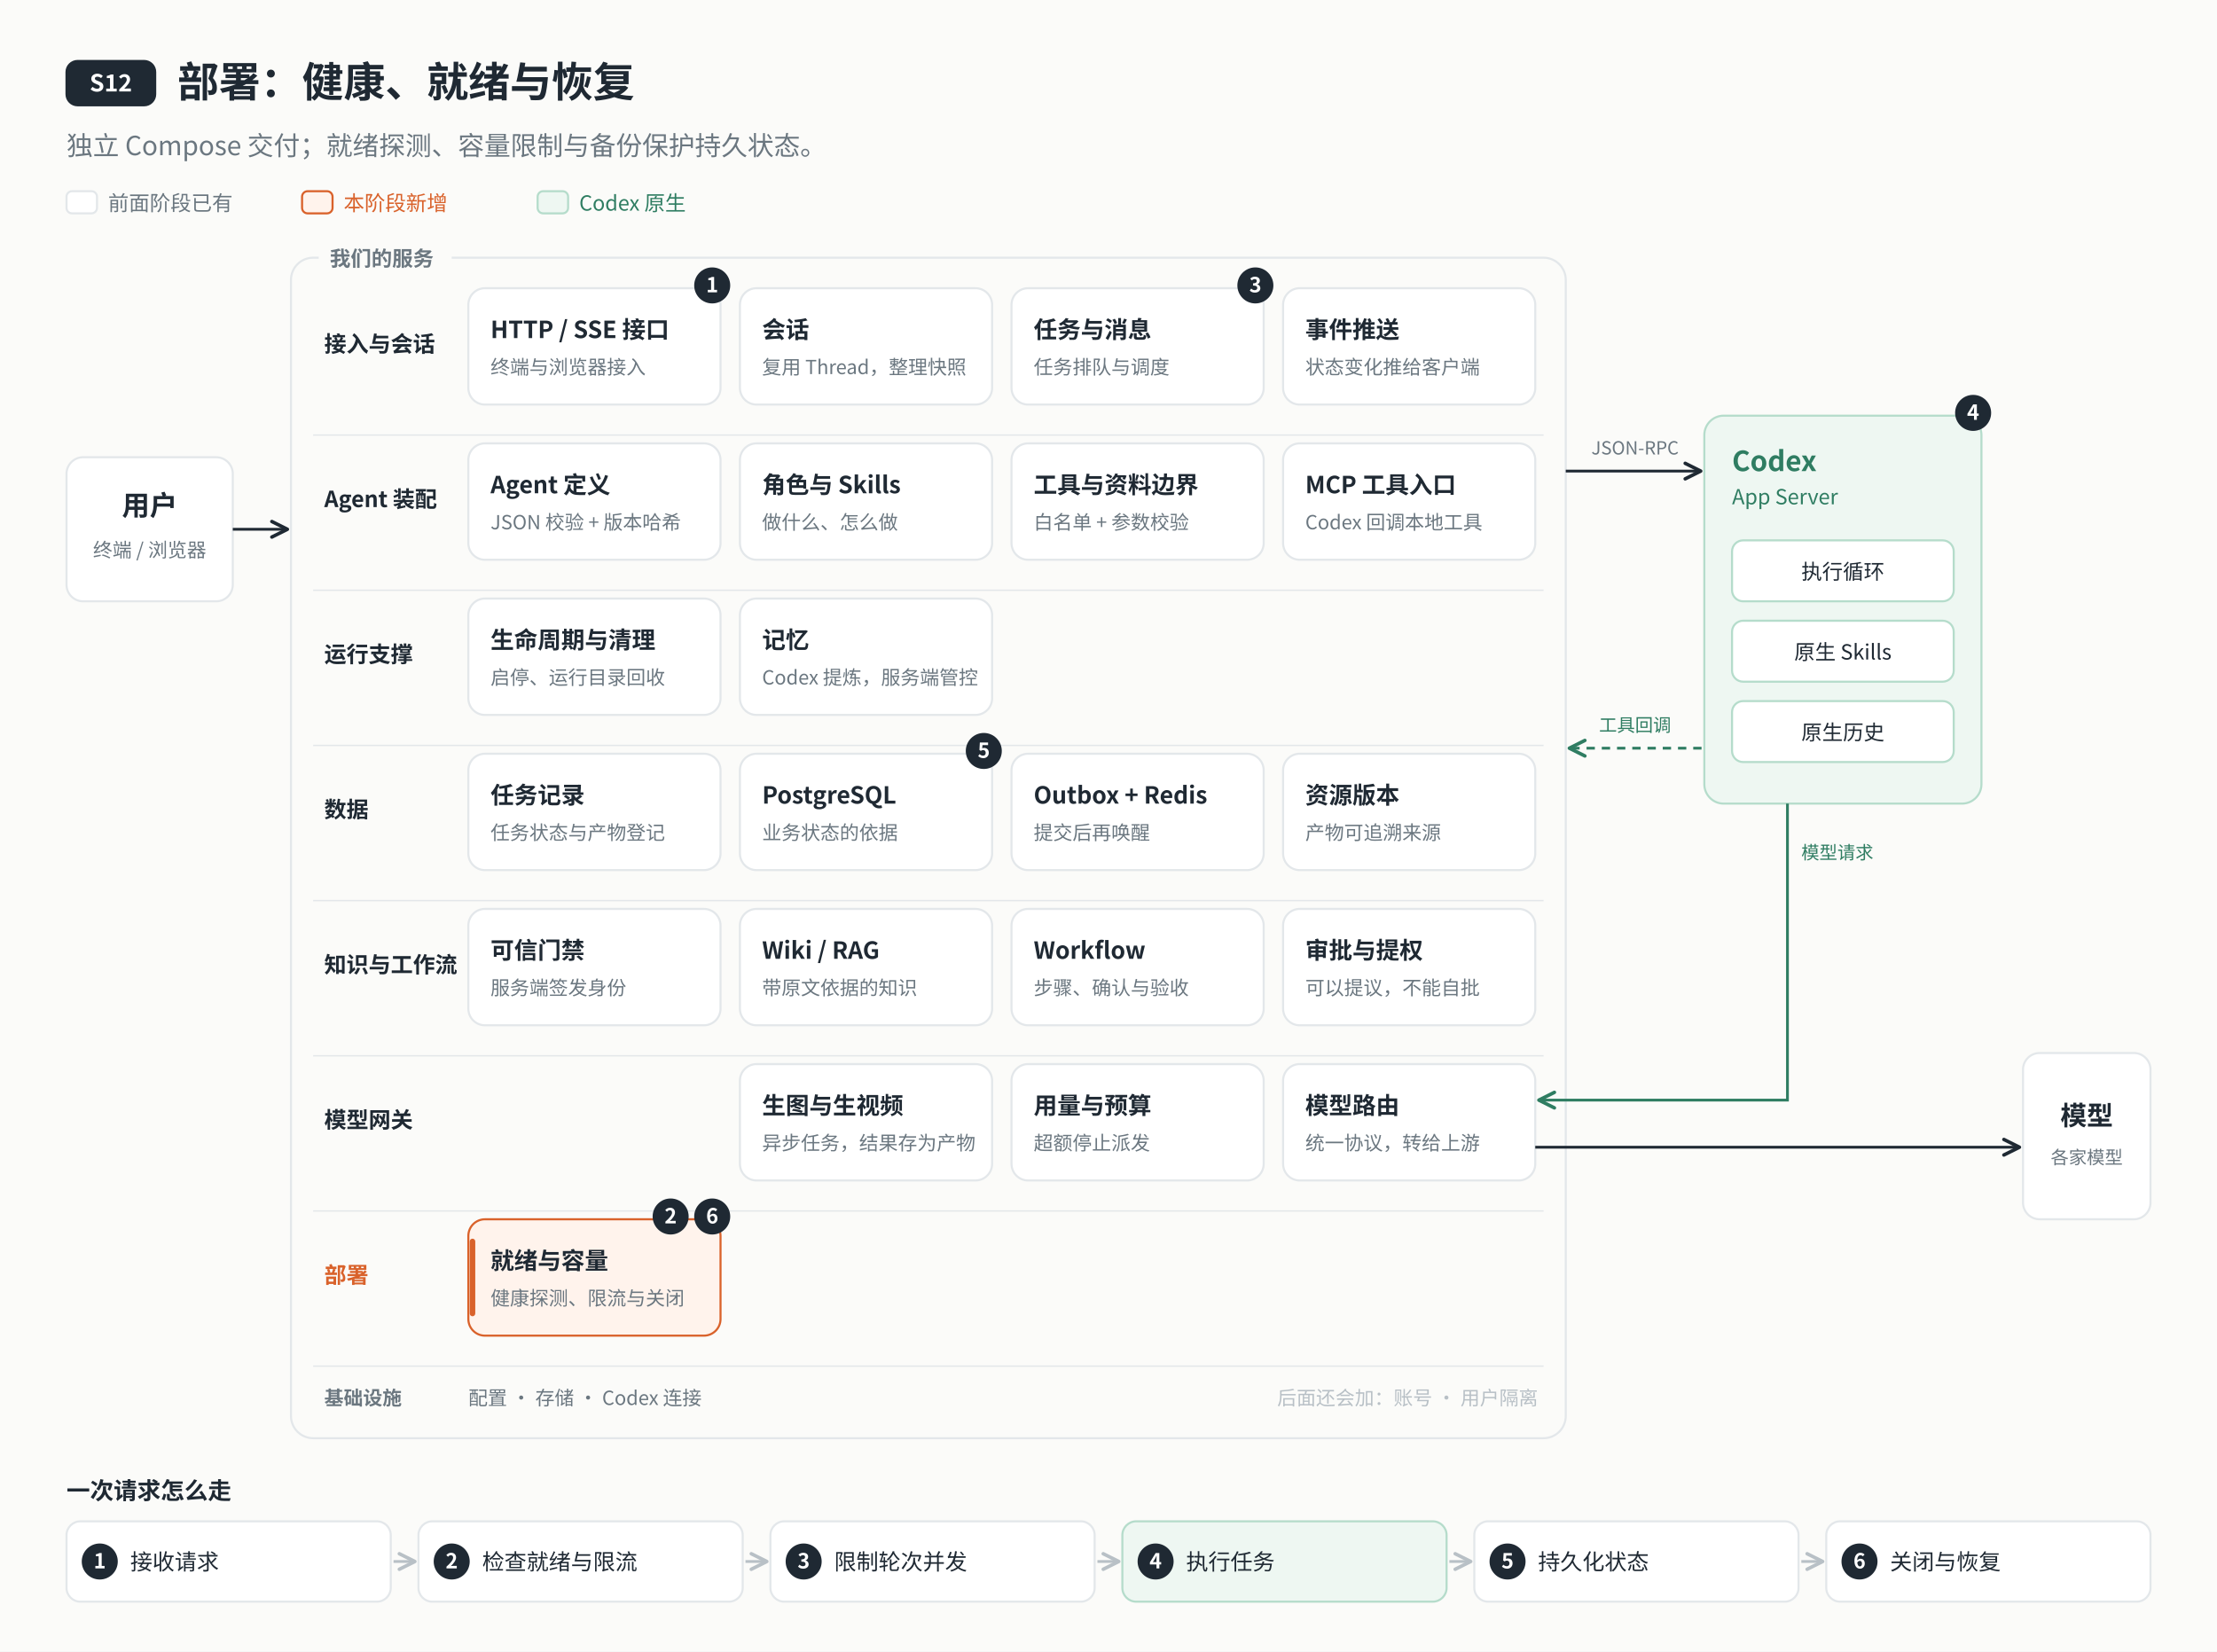
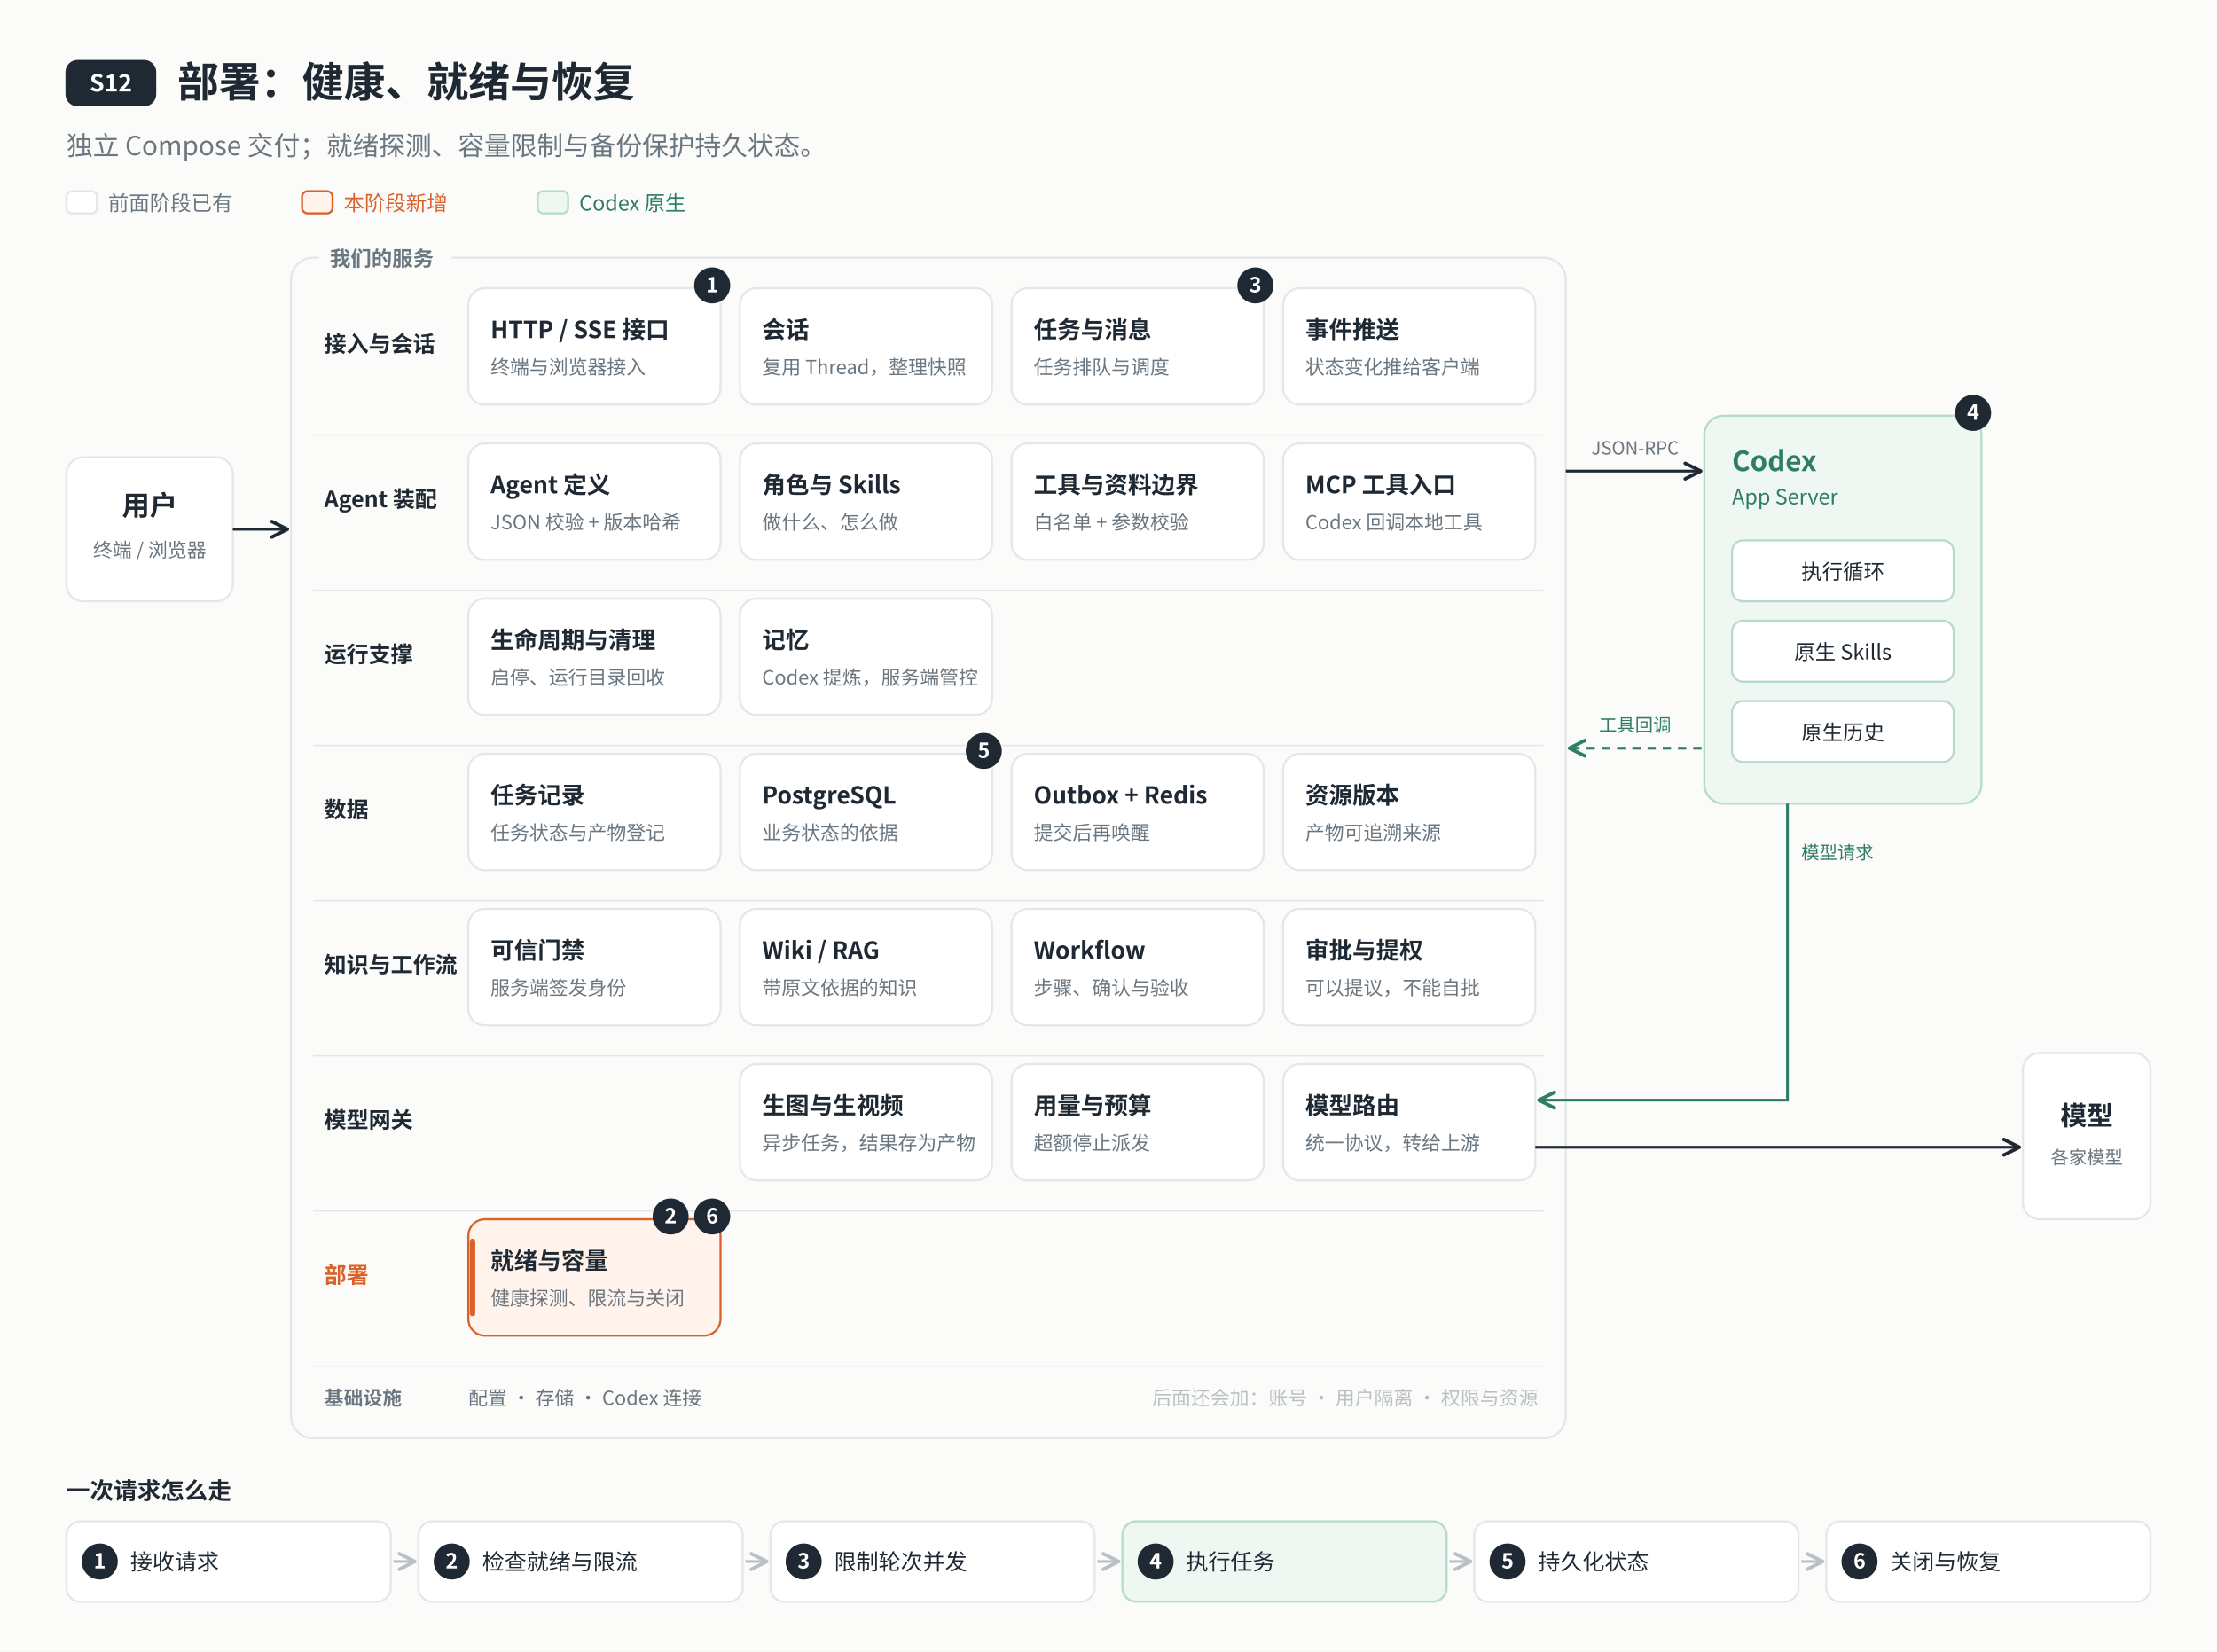
<svg xmlns="http://www.w3.org/2000/svg" width="1600" height="1192" viewBox="0 0 1600 1192" role="img" aria-labelledby="title desc">
  <defs>
    <marker id="mB8C0C6" viewBox="0 0 10 10" refX="8" refY="5" markerWidth="7" markerHeight="7" orient="auto-start-reverse">
      <path d="M1 1 L9 5 L1 9" fill="none" stroke="#B8C0C6" stroke-width="1.8" stroke-linecap="round" stroke-linejoin="round" />
    </marker>
    <marker id="m1F2933" viewBox="0 0 10 10" refX="8" refY="5" markerWidth="7" markerHeight="7" orient="auto-start-reverse">
      <path d="M1 1 L9 5 L1 9" fill="none" stroke="#1F2933" stroke-width="1.8" stroke-linecap="round" stroke-linejoin="round" />
    </marker>
    <marker id="m2F7D62" viewBox="0 0 10 10" refX="8" refY="5" markerWidth="7" markerHeight="7" orient="auto-start-reverse">
      <path d="M1 1 L9 5 L1 9" fill="none" stroke="#2F7D62" stroke-width="1.8" stroke-linecap="round" stroke-linejoin="round" />
    </marker>
  </defs>
  <g font-family="PingFang SC, Microsoft YaHei, Noto Sans CJK SC, sans-serif">
    <rect x="0" y="0" width="1600" height="1192" fill="#FBFBF9" />
    <rect x="48" y="44" width="64" height="32" rx="8" fill="#1F2933" stroke="#1F2933" stroke-width="1.5" />
    <text x="80" y="66" font-size="17" fill="#fff" font-weight="700" text-anchor="middle">S12</text>
    <text x="128" y="70" font-size="30" fill="#1F2933" font-weight="700" text-anchor="start">部署：健康、就绪与恢复</text>
    <text x="48" y="112" font-size="19" fill="#6B7780" font-weight="400" text-anchor="start">独立 Compose 交付；就绪探测、容量限制与备份保护持久状态。</text>
    <rect x="48" y="138" width="22" height="16" rx="4" fill="#FFFFFF" stroke="#E3E7EA" stroke-width="1.5" />
    <text x="78" y="152" font-size="15" fill="#6B7780" font-weight="400" text-anchor="start">前面阶段已有</text>
    <rect x="218" y="138" width="22" height="16" rx="4" fill="#FFF3EC" stroke="#D9622B" stroke-width="1.5" />
    <text x="248" y="152" font-size="15" fill="#D9622B" font-weight="400" text-anchor="start">本阶段新增</text>
    <rect x="388" y="138" width="22" height="16" rx="4" fill="#EEF7F2" stroke="#B5DCCB" stroke-width="1.5" />
    <text x="418" y="152" font-size="15" fill="#2F7D62" font-weight="400" text-anchor="start">Codex 原生</text>
    <rect x="48" y="330" width="120" height="104" rx="12" fill="#FFFFFF" stroke="#E3E7EA" stroke-width="1.5" />
    <text x="108" y="372" font-size="20" fill="#1F2933" font-weight="600" text-anchor="middle">用户</text>
    <text x="108" y="402" font-size="14" fill="#6B7780" font-weight="400" text-anchor="middle">终端 / 浏览器</text>
    <rect x="210" y="186" width="920" height="852" rx="16" fill="none" stroke="#E3E7EA" stroke-width="1.5" />
    <rect x="230" y="175" width="96" height="22" fill="#FBFBF9" />
    <text x="238" y="192" font-size="15" fill="#6B7780" font-weight="600" text-anchor="start">我们的服务</text>
    <text x="234" y="254" font-size="16" fill="#1F2933" font-weight="600" text-anchor="start">接入与会话</text>
    <rect x="338" y="208" width="182" height="84" rx="12" fill="#FFFFFF" stroke="#E3E7EA" stroke-width="1.5" />
    <text x="354" y="244" font-size="17" fill="#1F2933" font-weight="600" text-anchor="start">HTTP / SSE 接口</text>
    <text x="354" y="270" font-size="14" fill="#6B7780" font-weight="400" text-anchor="start">终端与浏览器接入</text>
    <rect x="534" y="208" width="182" height="84" rx="12" fill="#FFFFFF" stroke="#E3E7EA" stroke-width="1.5" />
    <text x="550" y="244" font-size="17" fill="#1F2933" font-weight="600" text-anchor="start">会话</text>
    <text x="550" y="270" font-size="14" fill="#6B7780" font-weight="400" text-anchor="start">复用 Thread，整理快照</text>
    <rect x="730" y="208" width="182" height="84" rx="12" fill="#FFFFFF" stroke="#E3E7EA" stroke-width="1.5" />
    <text x="746" y="244" font-size="17" fill="#1F2933" font-weight="600" text-anchor="start">任务与消息</text>
    <text x="746" y="270" font-size="14" fill="#6B7780" font-weight="400" text-anchor="start">任务排队与调度</text>
    <rect x="926" y="208" width="182" height="84" rx="12" fill="#FFFFFF" stroke="#E3E7EA" stroke-width="1.5" />
    <text x="942" y="244" font-size="17" fill="#1F2933" font-weight="600" text-anchor="start">事件推送</text>
    <text x="942" y="270" font-size="14" fill="#6B7780" font-weight="400" text-anchor="start">状态变化推给客户端</text>
    <text x="234" y="366" font-size="16" fill="#1F2933" font-weight="600" text-anchor="start">Agent 装配</text>
    <line x1="226" y1="314" x2="1114" y2="314" stroke="#E3E7EA" stroke-width="1" />
    <rect x="338" y="320" width="182" height="84" rx="12" fill="#FFFFFF" stroke="#E3E7EA" stroke-width="1.5" />
    <text x="354" y="356" font-size="17" fill="#1F2933" font-weight="600" text-anchor="start">Agent 定义</text>
    <text x="354" y="382" font-size="14" fill="#6B7780" font-weight="400" text-anchor="start">JSON 校验 + 版本哈希</text>
    <rect x="534" y="320" width="182" height="84" rx="12" fill="#FFFFFF" stroke="#E3E7EA" stroke-width="1.5" />
    <text x="550" y="356" font-size="17" fill="#1F2933" font-weight="600" text-anchor="start">角色与 Skills</text>
    <text x="550" y="382" font-size="14" fill="#6B7780" font-weight="400" text-anchor="start">做什么、怎么做</text>
    <rect x="730" y="320" width="182" height="84" rx="12" fill="#FFFFFF" stroke="#E3E7EA" stroke-width="1.5" />
    <text x="746" y="356" font-size="17" fill="#1F2933" font-weight="600" text-anchor="start">工具与资料边界</text>
    <text x="746" y="382" font-size="14" fill="#6B7780" font-weight="400" text-anchor="start">白名单 + 参数校验</text>
    <rect x="926" y="320" width="182" height="84" rx="12" fill="#FFFFFF" stroke="#E3E7EA" stroke-width="1.5" />
    <text x="942" y="356" font-size="17" fill="#1F2933" font-weight="600" text-anchor="start">MCP 工具入口</text>
    <text x="942" y="382" font-size="14" fill="#6B7780" font-weight="400" text-anchor="start">Codex 回调本地工具</text>
    <text x="234" y="478" font-size="16" fill="#1F2933" font-weight="600" text-anchor="start">运行支撑</text>
    <line x1="226" y1="426" x2="1114" y2="426" stroke="#E3E7EA" stroke-width="1" />
    <rect x="338" y="432" width="182" height="84" rx="12" fill="#FFFFFF" stroke="#E3E7EA" stroke-width="1.5" />
    <text x="354" y="468" font-size="17" fill="#1F2933" font-weight="600" text-anchor="start">生命周期与清理</text>
    <text x="354" y="494" font-size="14" fill="#6B7780" font-weight="400" text-anchor="start">启停、运行目录回收</text>
    <rect x="534" y="432" width="182" height="84" rx="12" fill="#FFFFFF" stroke="#E3E7EA" stroke-width="1.5" />
    <text x="550" y="468" font-size="17" fill="#1F2933" font-weight="600" text-anchor="start">记忆</text>
    <text x="550" y="494" font-size="14" fill="#6B7780" font-weight="400" text-anchor="start">Codex 提炼，服务端管控</text>
    <text x="234" y="590" font-size="16" fill="#1F2933" font-weight="600" text-anchor="start">数据</text>
    <line x1="226" y1="538" x2="1114" y2="538" stroke="#E3E7EA" stroke-width="1" />
    <rect x="338" y="544" width="182" height="84" rx="12" fill="#FFFFFF" stroke="#E3E7EA" stroke-width="1.5" />
    <text x="354" y="580" font-size="17" fill="#1F2933" font-weight="600" text-anchor="start">任务记录</text>
    <text x="354" y="606" font-size="14" fill="#6B7780" font-weight="400" text-anchor="start">任务状态与产物登记</text>
    <rect x="534" y="544" width="182" height="84" rx="12" fill="#FFFFFF" stroke="#E3E7EA" stroke-width="1.5" />
    <text x="550" y="580" font-size="17" fill="#1F2933" font-weight="600" text-anchor="start">PostgreSQL</text>
    <text x="550" y="606" font-size="14" fill="#6B7780" font-weight="400" text-anchor="start">业务状态的依据</text>
    <rect x="730" y="544" width="182" height="84" rx="12" fill="#FFFFFF" stroke="#E3E7EA" stroke-width="1.5" />
    <text x="746" y="580" font-size="17" fill="#1F2933" font-weight="600" text-anchor="start">Outbox + Redis</text>
    <text x="746" y="606" font-size="14" fill="#6B7780" font-weight="400" text-anchor="start">提交后再唤醒</text>
    <rect x="926" y="544" width="182" height="84" rx="12" fill="#FFFFFF" stroke="#E3E7EA" stroke-width="1.5" />
    <text x="942" y="580" font-size="17" fill="#1F2933" font-weight="600" text-anchor="start">资源版本</text>
    <text x="942" y="606" font-size="14" fill="#6B7780" font-weight="400" text-anchor="start">产物可追溯来源</text>
    <text x="234" y="702" font-size="16" fill="#1F2933" font-weight="600" text-anchor="start">知识与工作流</text>
    <line x1="226" y1="650" x2="1114" y2="650" stroke="#E3E7EA" stroke-width="1" />
    <rect x="338" y="656" width="182" height="84" rx="12" fill="#FFFFFF" stroke="#E3E7EA" stroke-width="1.5" />
    <text x="354" y="692" font-size="17" fill="#1F2933" font-weight="600" text-anchor="start">可信门禁</text>
    <text x="354" y="718" font-size="14" fill="#6B7780" font-weight="400" text-anchor="start">服务端签发身份</text>
    <rect x="534" y="656" width="182" height="84" rx="12" fill="#FFFFFF" stroke="#E3E7EA" stroke-width="1.5" />
    <text x="550" y="692" font-size="17" fill="#1F2933" font-weight="600" text-anchor="start">Wiki / RAG</text>
    <text x="550" y="718" font-size="14" fill="#6B7780" font-weight="400" text-anchor="start">带原文依据的知识</text>
    <rect x="730" y="656" width="182" height="84" rx="12" fill="#FFFFFF" stroke="#E3E7EA" stroke-width="1.5" />
    <text x="746" y="692" font-size="17" fill="#1F2933" font-weight="600" text-anchor="start">Workflow</text>
    <text x="746" y="718" font-size="14" fill="#6B7780" font-weight="400" text-anchor="start">步骤、确认与验收</text>
    <rect x="926" y="656" width="182" height="84" rx="12" fill="#FFFFFF" stroke="#E3E7EA" stroke-width="1.5" />
    <text x="942" y="692" font-size="17" fill="#1F2933" font-weight="600" text-anchor="start">审批与提权</text>
    <text x="942" y="718" font-size="14" fill="#6B7780" font-weight="400" text-anchor="start">可以提议，不能自批</text>
    <text x="234" y="814" font-size="16" fill="#1F2933" font-weight="600" text-anchor="start">模型网关</text>
    <line x1="226" y1="762" x2="1114" y2="762" stroke="#E3E7EA" stroke-width="1" />
    <rect x="534" y="768" width="182" height="84" rx="12" fill="#FFFFFF" stroke="#E3E7EA" stroke-width="1.5" />
    <text x="550" y="804" font-size="17" fill="#1F2933" font-weight="600" text-anchor="start">生图与生视频</text>
    <text x="550" y="830" font-size="14" fill="#6B7780" font-weight="400" text-anchor="start">异步任务，结果存为产物</text>
    <rect x="730" y="768" width="182" height="84" rx="12" fill="#FFFFFF" stroke="#E3E7EA" stroke-width="1.5" />
    <text x="746" y="804" font-size="17" fill="#1F2933" font-weight="600" text-anchor="start">用量与预算</text>
    <text x="746" y="830" font-size="14" fill="#6B7780" font-weight="400" text-anchor="start">超额停止派发</text>
    <rect x="926" y="768" width="182" height="84" rx="12" fill="#FFFFFF" stroke="#E3E7EA" stroke-width="1.5" />
    <text x="942" y="804" font-size="17" fill="#1F2933" font-weight="600" text-anchor="start">模型路由</text>
    <text x="942" y="830" font-size="14" fill="#6B7780" font-weight="400" text-anchor="start">统一协议，转给上游</text>
    <text x="234" y="926" font-size="16" fill="#D9622B" font-weight="600" text-anchor="start">部署</text>
    <line x1="226" y1="874" x2="1114" y2="874" stroke="#E3E7EA" stroke-width="1" />
    <rect x="338" y="880" width="182" height="84" rx="12" fill="#FFF3EC" stroke="#D9622B" stroke-width="1.5" />
    <rect x="339" y="894" width="4" height="56" rx="2" fill="#D9622B" />
    <text x="354" y="916" font-size="17" fill="#1F2933" font-weight="600" text-anchor="start">就绪与容量</text>
    <text x="354" y="942" font-size="14" fill="#6B7780" font-weight="400" text-anchor="start">健康探测、限流与关闭</text>
    <line x1="226" y1="986" x2="1114" y2="986" stroke="#E3E7EA" stroke-width="1" />
    <text x="234" y="1014" font-size="14" fill="#6B7780" font-weight="600" text-anchor="start">基础设施</text>
    <text x="338" y="1014" font-size="14" fill="#6B7780" font-weight="400" text-anchor="start">配置 · 存储 · Codex 连接</text>
-     <text x="1110" y="1014" font-size="14" fill="#B8C0C6" font-weight="400" text-anchor="end">后面还会加：账号 · 用户隔离</text>
+     <text x="1110" y="1014" font-size="14" fill="#B8C0C6" font-weight="400" text-anchor="end">后面还会加：账号 · 用户隔离 · 权限与资源</text>
    <rect x="1230" y="300" width="200" height="280" rx="14" fill="#EEF7F2" stroke="#B5DCCB" stroke-width="1.5" />
    <text x="1250" y="340" font-size="20" fill="#2F7D62" font-weight="700" text-anchor="start">Codex</text>
    <text x="1250" y="364" font-size="15" fill="#2F7D62" font-weight="400" text-anchor="start">App Server</text>
    <rect x="1250" y="390" width="160" height="44" rx="8" fill="#FFFFFF" stroke="#B5DCCB" stroke-width="1.5" />
    <text x="1330" y="418" font-size="15" fill="#1F2933" font-weight="500" text-anchor="middle">执行循环</text>
    <rect x="1250" y="448" width="160" height="44" rx="8" fill="#FFFFFF" stroke="#B5DCCB" stroke-width="1.5" />
    <text x="1330" y="476" font-size="15" fill="#1F2933" font-weight="500" text-anchor="middle">原生 Skills</text>
    <rect x="1250" y="506" width="160" height="44" rx="8" fill="#FFFFFF" stroke="#B5DCCB" stroke-width="1.5" />
    <text x="1330" y="534" font-size="15" fill="#1F2933" font-weight="500" text-anchor="middle">原生历史</text>
    <rect x="1460" y="760" width="92" height="120" rx="12" fill="#FFFFFF" stroke="#E3E7EA" stroke-width="1.5" />
    <text x="1506" y="812" font-size="19" fill="#1F2933" font-weight="600" text-anchor="middle">模型</text>
    <text x="1506" y="840" font-size="13" fill="#6B7780" font-weight="400" text-anchor="middle">各家模型</text>
    <path d="M168,382 L206,382" fill="none" stroke="#1F2933" stroke-width="2" marker-end="url(#m1F2933)" />
    <path d="M1130,340 L1226,340" fill="none" stroke="#1F2933" stroke-width="2" marker-end="url(#m1F2933)" />
    <text x="1180" y="328" font-size="13" fill="#6B7780" font-weight="500" text-anchor="middle">JSON-RPC</text>
    <path d="M1228,540 L1134,540" fill="none" stroke="#2F7D62" stroke-width="2" stroke-dasharray="6 5" marker-end="url(#m2F7D62)" />
    <text x="1180" y="528" font-size="13" fill="#2F7D62" font-weight="500" text-anchor="middle">工具回调</text>
    <path d="M1290,580 L1290,794 L1112,794" fill="none" stroke="#2F7D62" stroke-width="2" marker-end="url(#m2F7D62)" />
    <text x="1300" y="620" font-size="13" fill="#2F7D62" font-weight="500" text-anchor="start">模型请求</text>
    <path d="M1108,828 L1456,828" fill="none" stroke="#1F2933" stroke-width="2" marker-end="url(#m1F2933)" />
    <circle cx="514" cy="206" r="13" fill="#1F2933" />
    <text x="514" y="211" font-size="15" fill="#fff" font-weight="700" text-anchor="middle">1</text>
    <circle cx="484" cy="878" r="13" fill="#1F2933" />
    <text x="484" y="883" font-size="15" fill="#fff" font-weight="700" text-anchor="middle">2</text>
    <circle cx="514" cy="878" r="13" fill="#1F2933" />
    <text x="514" y="883" font-size="15" fill="#fff" font-weight="700" text-anchor="middle">6</text>
    <circle cx="906" cy="206" r="13" fill="#1F2933" />
    <text x="906" y="211" font-size="15" fill="#fff" font-weight="700" text-anchor="middle">3</text>
    <circle cx="1424" cy="298" r="13" fill="#1F2933" />
    <text x="1424" y="303" font-size="15" fill="#fff" font-weight="700" text-anchor="middle">4</text>
    <circle cx="710" cy="542" r="13" fill="#1F2933" />
    <text x="710" y="547" font-size="15" fill="#fff" font-weight="700" text-anchor="middle">5</text>
    <text x="48" y="1082" font-size="17" fill="#1F2933" font-weight="700" text-anchor="start">一次请求怎么走</text>
    <rect x="48" y="1098" width="234" height="58" rx="10" fill="#FFFFFF" stroke="#E3E7EA" stroke-width="1.5" />
    <circle cx="72" cy="1127" r="13" fill="#1F2933" />
    <text x="72" y="1132" font-size="15" fill="#fff" font-weight="700" text-anchor="middle">1</text>
    <text x="94" y="1133" font-size="16" fill="#1F2933" font-weight="500" text-anchor="start">接收请求</text>
    <path d="M284,1127 L298,1127" fill="none" stroke="#B8C0C6" stroke-width="2" marker-end="url(#mB8C0C6)" />
    <rect x="302" y="1098" width="234" height="58" rx="10" fill="#FFFFFF" stroke="#E3E7EA" stroke-width="1.5" />
    <circle cx="326" cy="1127" r="13" fill="#1F2933" />
    <text x="326" y="1132" font-size="15" fill="#fff" font-weight="700" text-anchor="middle">2</text>
    <text x="348" y="1133" font-size="16" fill="#1F2933" font-weight="500" text-anchor="start">检查就绪与限流</text>
    <path d="M538,1127 L552,1127" fill="none" stroke="#B8C0C6" stroke-width="2" marker-end="url(#mB8C0C6)" />
    <rect x="556" y="1098" width="234" height="58" rx="10" fill="#FFFFFF" stroke="#E3E7EA" stroke-width="1.5" />
    <circle cx="580" cy="1127" r="13" fill="#1F2933" />
    <text x="580" y="1132" font-size="15" fill="#fff" font-weight="700" text-anchor="middle">3</text>
    <text x="602" y="1133" font-size="16" fill="#1F2933" font-weight="500" text-anchor="start">限制轮次并发</text>
    <path d="M792,1127 L806,1127" fill="none" stroke="#B8C0C6" stroke-width="2" marker-end="url(#mB8C0C6)" />
    <rect x="810" y="1098" width="234" height="58" rx="10" fill="#EEF7F2" stroke="#B5DCCB" stroke-width="1.5" />
    <circle cx="834" cy="1127" r="13" fill="#1F2933" />
    <text x="834" y="1132" font-size="15" fill="#fff" font-weight="700" text-anchor="middle">4</text>
    <text x="856" y="1133" font-size="16" fill="#1F2933" font-weight="500" text-anchor="start">执行任务</text>
    <path d="M1046,1127 L1060,1127" fill="none" stroke="#B8C0C6" stroke-width="2" marker-end="url(#mB8C0C6)" />
    <rect x="1064" y="1098" width="234" height="58" rx="10" fill="#FFFFFF" stroke="#E3E7EA" stroke-width="1.5" />
    <circle cx="1088" cy="1127" r="13" fill="#1F2933" />
    <text x="1088" y="1132" font-size="15" fill="#fff" font-weight="700" text-anchor="middle">5</text>
    <text x="1110" y="1133" font-size="16" fill="#1F2933" font-weight="500" text-anchor="start">持久化状态</text>
    <path d="M1300,1127 L1314,1127" fill="none" stroke="#B8C0C6" stroke-width="2" marker-end="url(#mB8C0C6)" />
    <rect x="1318" y="1098" width="234" height="58" rx="10" fill="#FFFFFF" stroke="#E3E7EA" stroke-width="1.5" />
    <circle cx="1342" cy="1127" r="13" fill="#1F2933" />
    <text x="1342" y="1132" font-size="15" fill="#fff" font-weight="700" text-anchor="middle">6</text>
    <text x="1364" y="1133" font-size="16" fill="#1F2933" font-weight="500" text-anchor="start">关闭与恢复</text>
  </g>
</svg>
